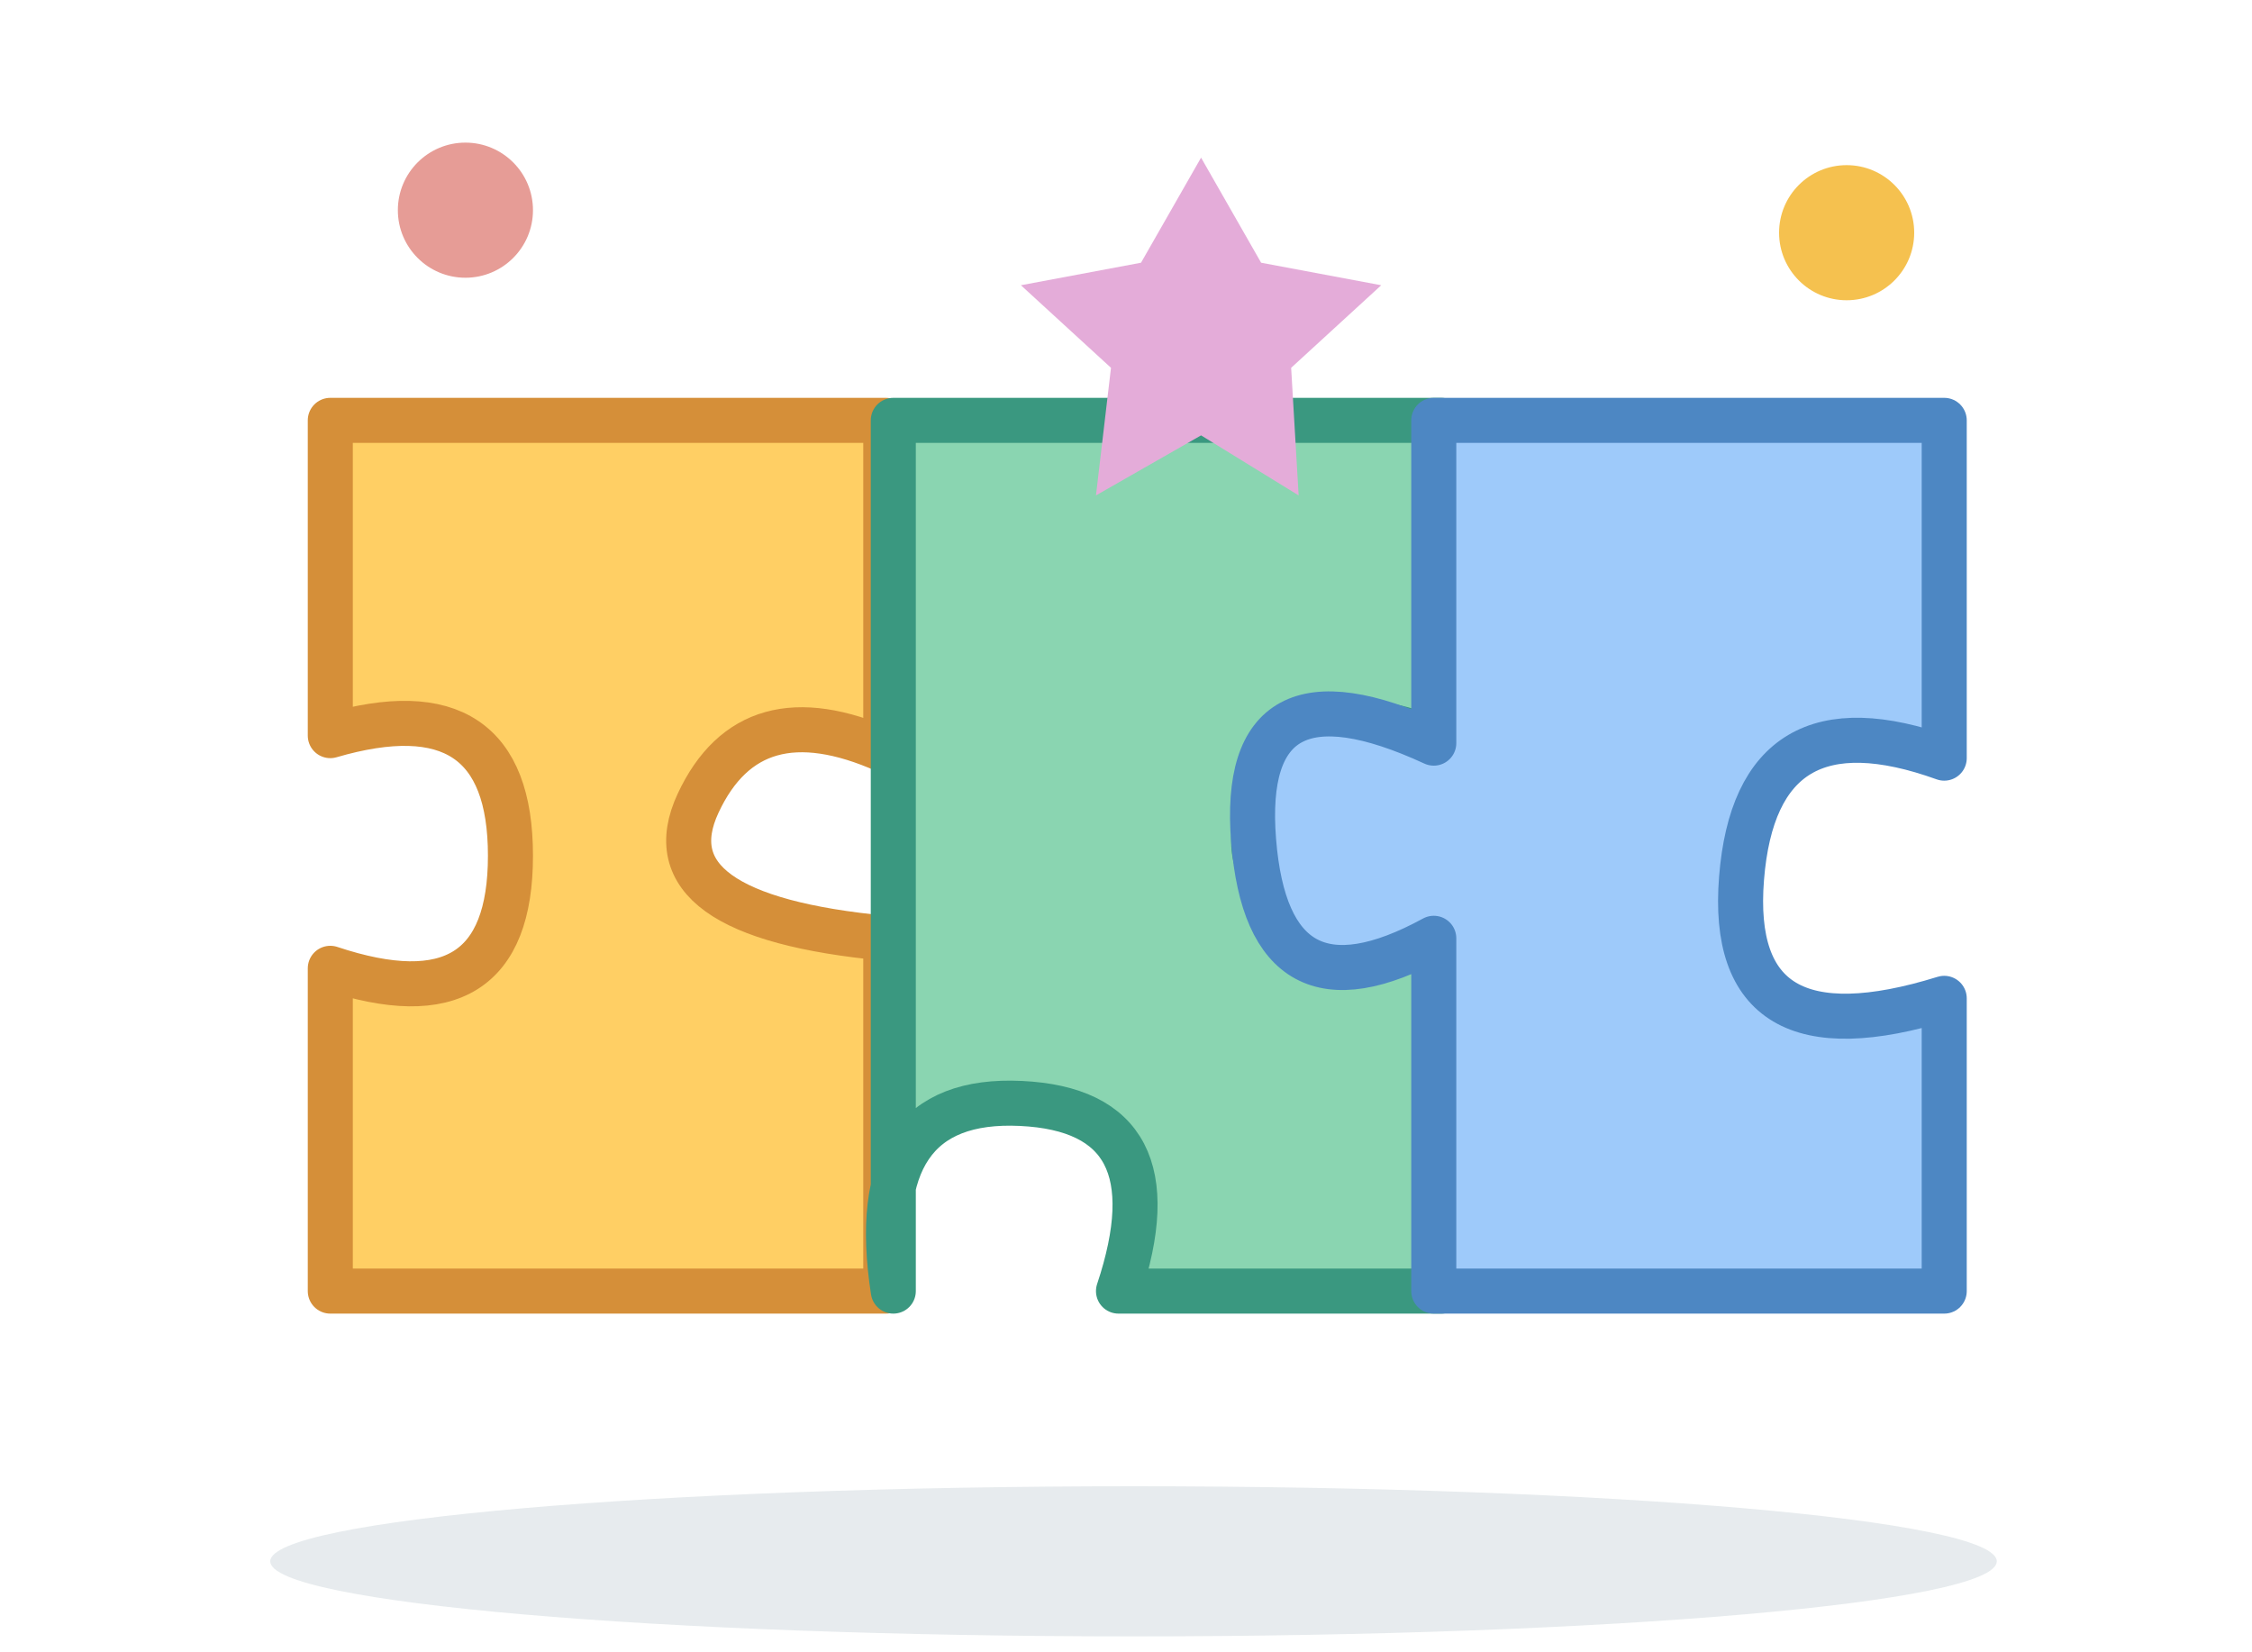
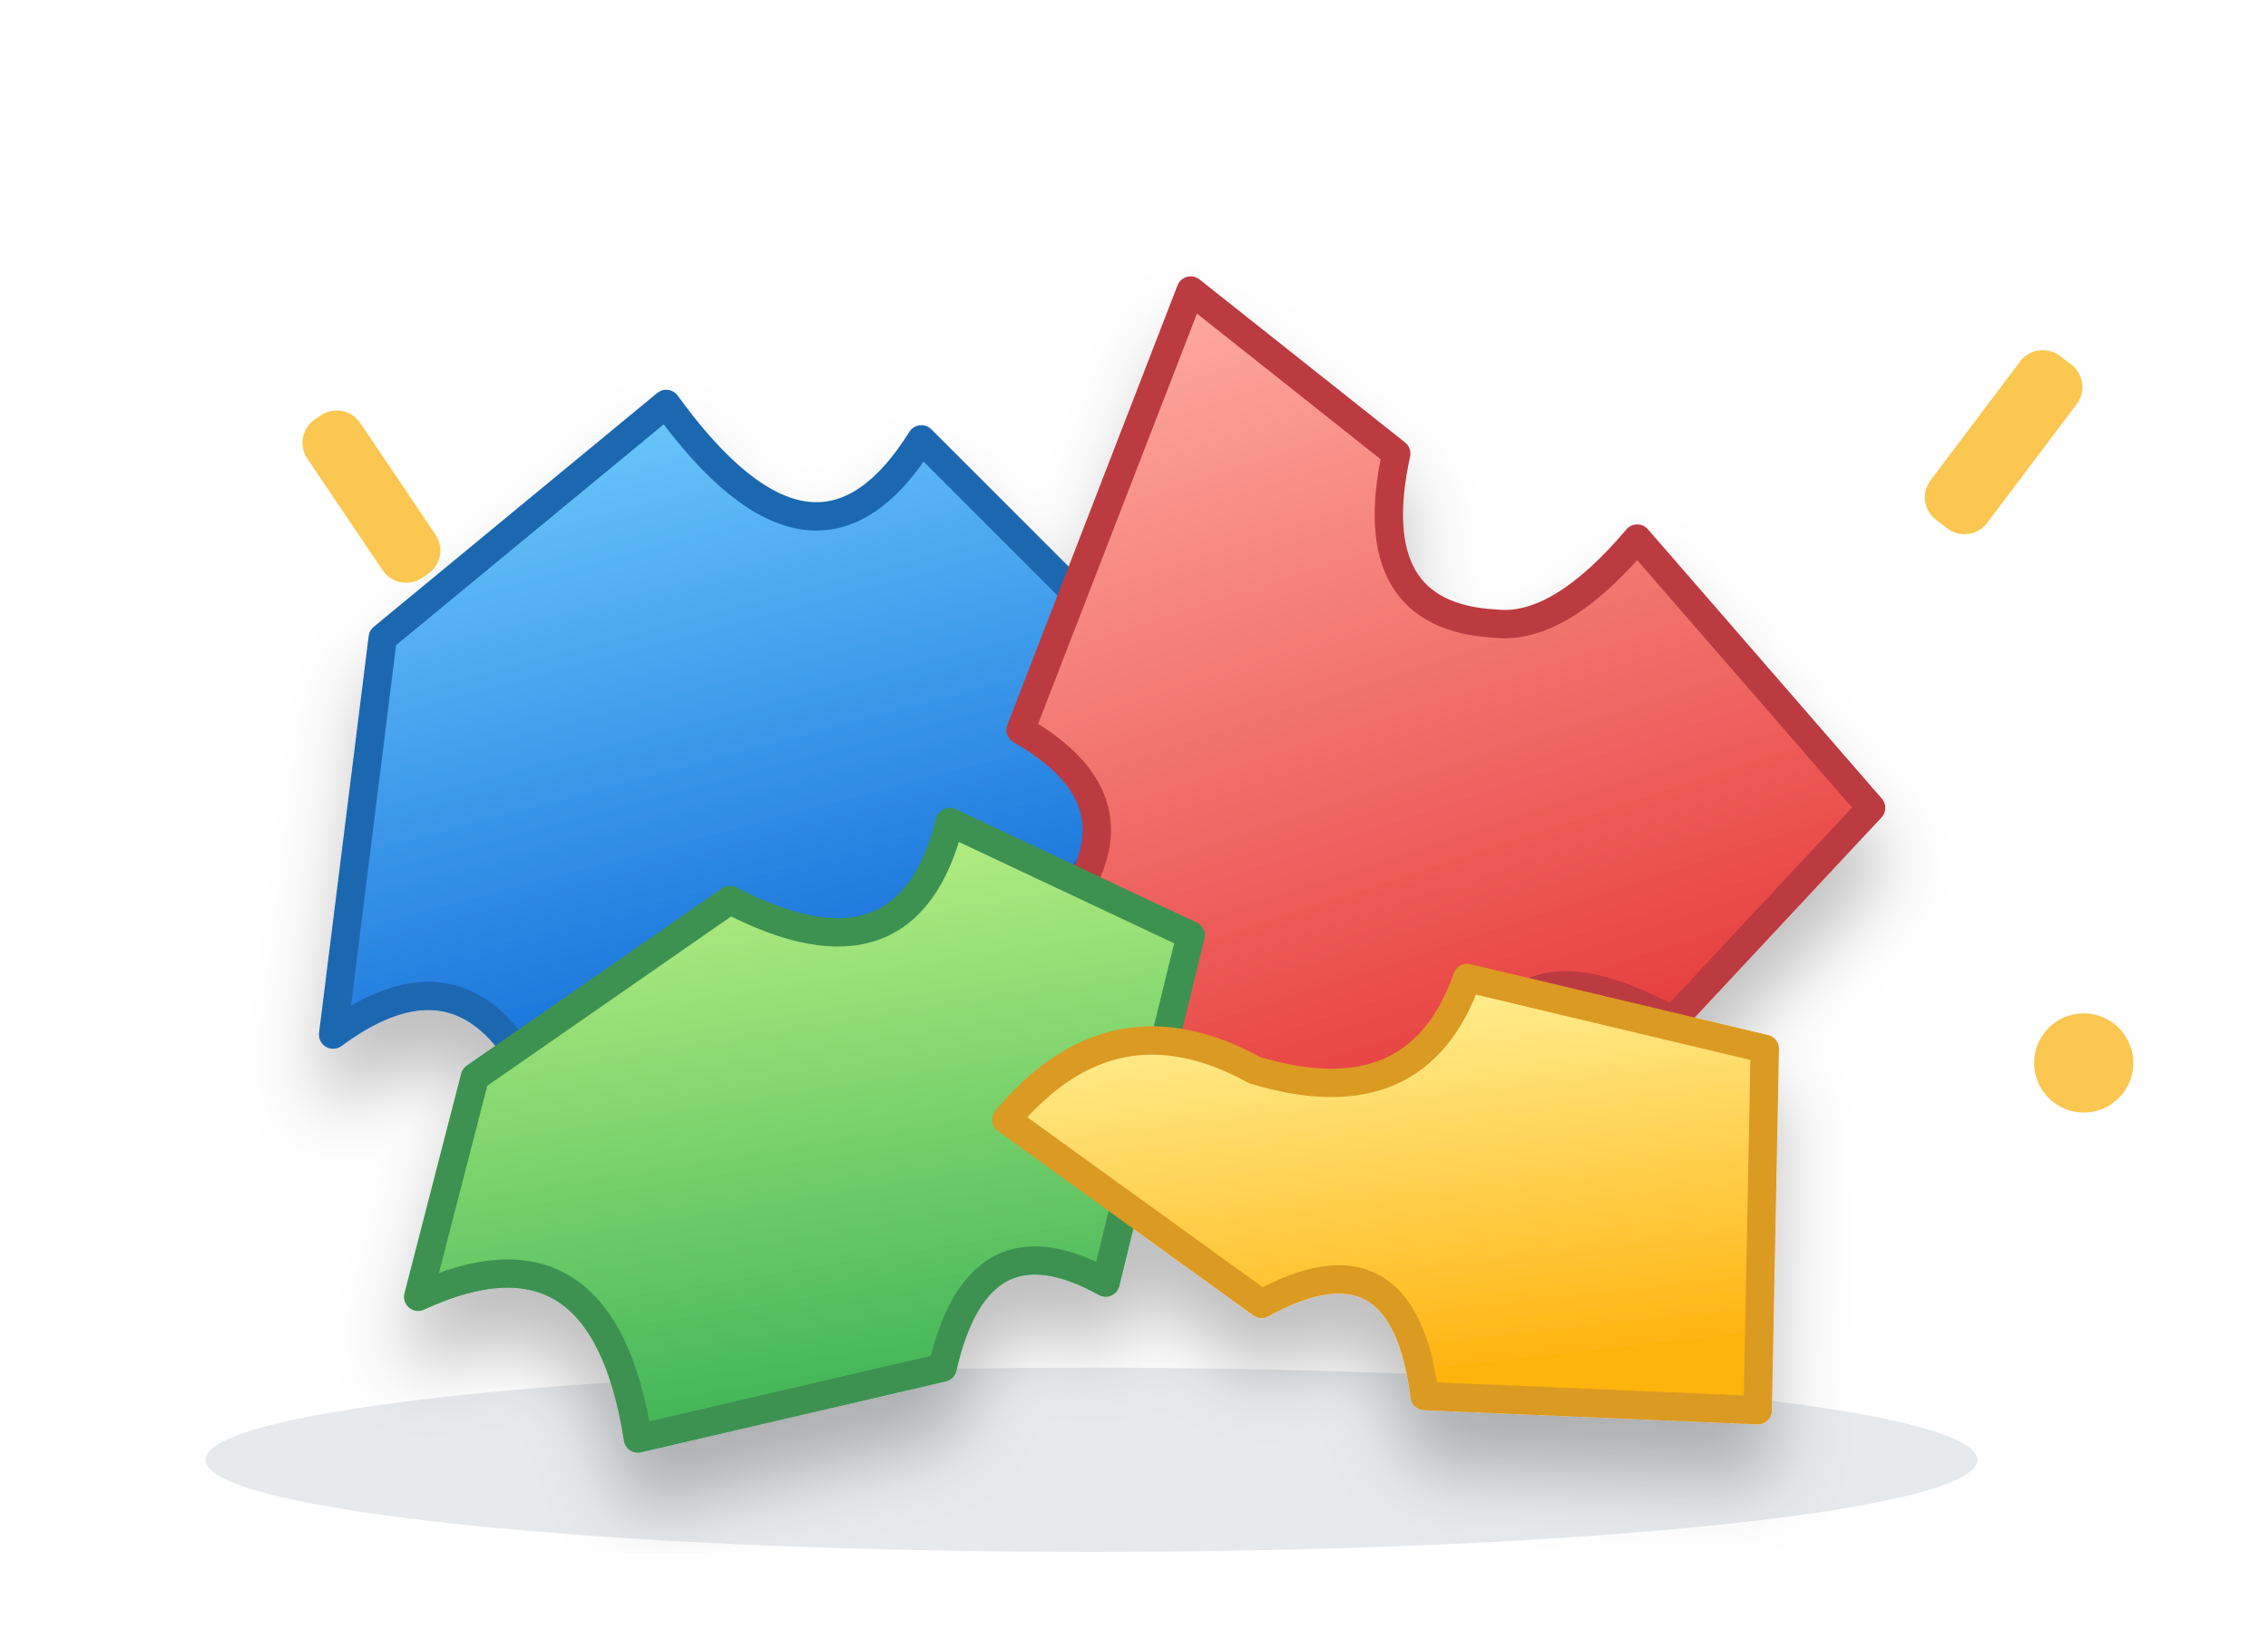
- <svg xmlns="http://www.w3.org/2000/svg" viewBox="0 0 300 220">
-   <ellipse cx="151" cy="208" rx="115" ry="10" fill="#4e7081" opacity=".14" />
-   <path d="M44 56h74v44q-18-8-25 7t25 18v47H44v-43q24 8 24-15t-24-16Z" fill="#ffcf64" stroke="#d58f39" stroke-width="6" stroke-linejoin="round" />
-   <path d="M119 56h73v43q-18-8-24 8t24 19v46h-43q8-24-13-25t-17 25Z" fill="#8ad5b1" stroke="#3a9880" stroke-width="6" stroke-linejoin="round" />
-   <path d="M191 56h68v45q-25-9-27 16t27 16v39h-68v-47q-22 12-24-13t24-13Z" fill="#9ecafa" stroke="#4d87c3" stroke-width="6" stroke-linejoin="round" />
-   <circle cx="62" cy="28" r="9" fill="#e69c96" />
-   <circle cx="246" cy="31" r="9" fill="#f5c14f" />
-   <path d="M160 21l8 14 16 3-12 11 1 17-13-8-14 8 2-17-12-11 16-3Z" fill="#e4acd9" />
+ <svg xmlns="http://www.w3.org/2000/svg" viewBox="0 0 320 230">
+   <defs>
+     <linearGradient id="b" x2=".3" y2="1">
+       <stop stop-color="#75d2ff" />
+       <stop offset="1" stop-color="#0862d5" />
+     </linearGradient>
+     <linearGradient id="r" x2=".3" y2="1">
+       <stop stop-color="#ffb1a6" />
+       <stop offset="1" stop-color="#e53636" />
+     </linearGradient>
+     <linearGradient id="g" x2=".2" y2="1">
+       <stop stop-color="#c6f788" />
+       <stop offset="1" stop-color="#42b658" />
+     </linearGradient>
+     <linearGradient id="y" x2=".2" y2="1">
+       <stop stop-color="#fff6a3" />
+       <stop offset="1" stop-color="#ffb30e" />
+     </linearGradient>
+     <filter id="s">
+       <feDropShadow dx="0" dy="8" stdDeviation="5" flood-opacity=".25" />
+     </filter>
+   </defs>
+   <ellipse cx="154" cy="206" rx="125" ry="13" fill="#657c8d" opacity=".16" />
+   <g filter="url(#s)" stroke-width="4" stroke-linejoin="round">
+     <path d="M54 90l40-33q21 29 36 5l39 39l-26 36q-22-13-26 8l-37 20q-10-36-33-19Z" fill="url(#b)" stroke="#1b68b0" />
+     <path d="M168 41l29 23q-5 23 14 24q9 1 20-12l33 38l-28 30q-24-13-26 8l-34 20l-31-38q20-19-1-31Z" fill="url(#r)" stroke="#bc3b3f" />
+     <path d="M67 152l36-25q25 13 31-11l34 16l-12 49q-18-10-23 12l-43 10q-5-32-31-20Z" fill="url(#g)" stroke="#3c9251" />
+     <path d="M177 151q23 7 30-13l42 10l-1 51l-47-2q-3-24-23-13l-36-26q15-18 35-7Z" fill="url(#y)" stroke="#db9a24" />
+   </g>
+   <g fill="#fbc751">
+     <rect x="41" y="59" width="9" height="27" rx="4" transform="rotate(-34 45 60)" />
+     <rect x="278" y="48" width="10" height="29" rx="4" transform="rotate(37 283 62)" />
+     <circle cx="294" cy="150" r="7" />
+   </g>
</svg>
